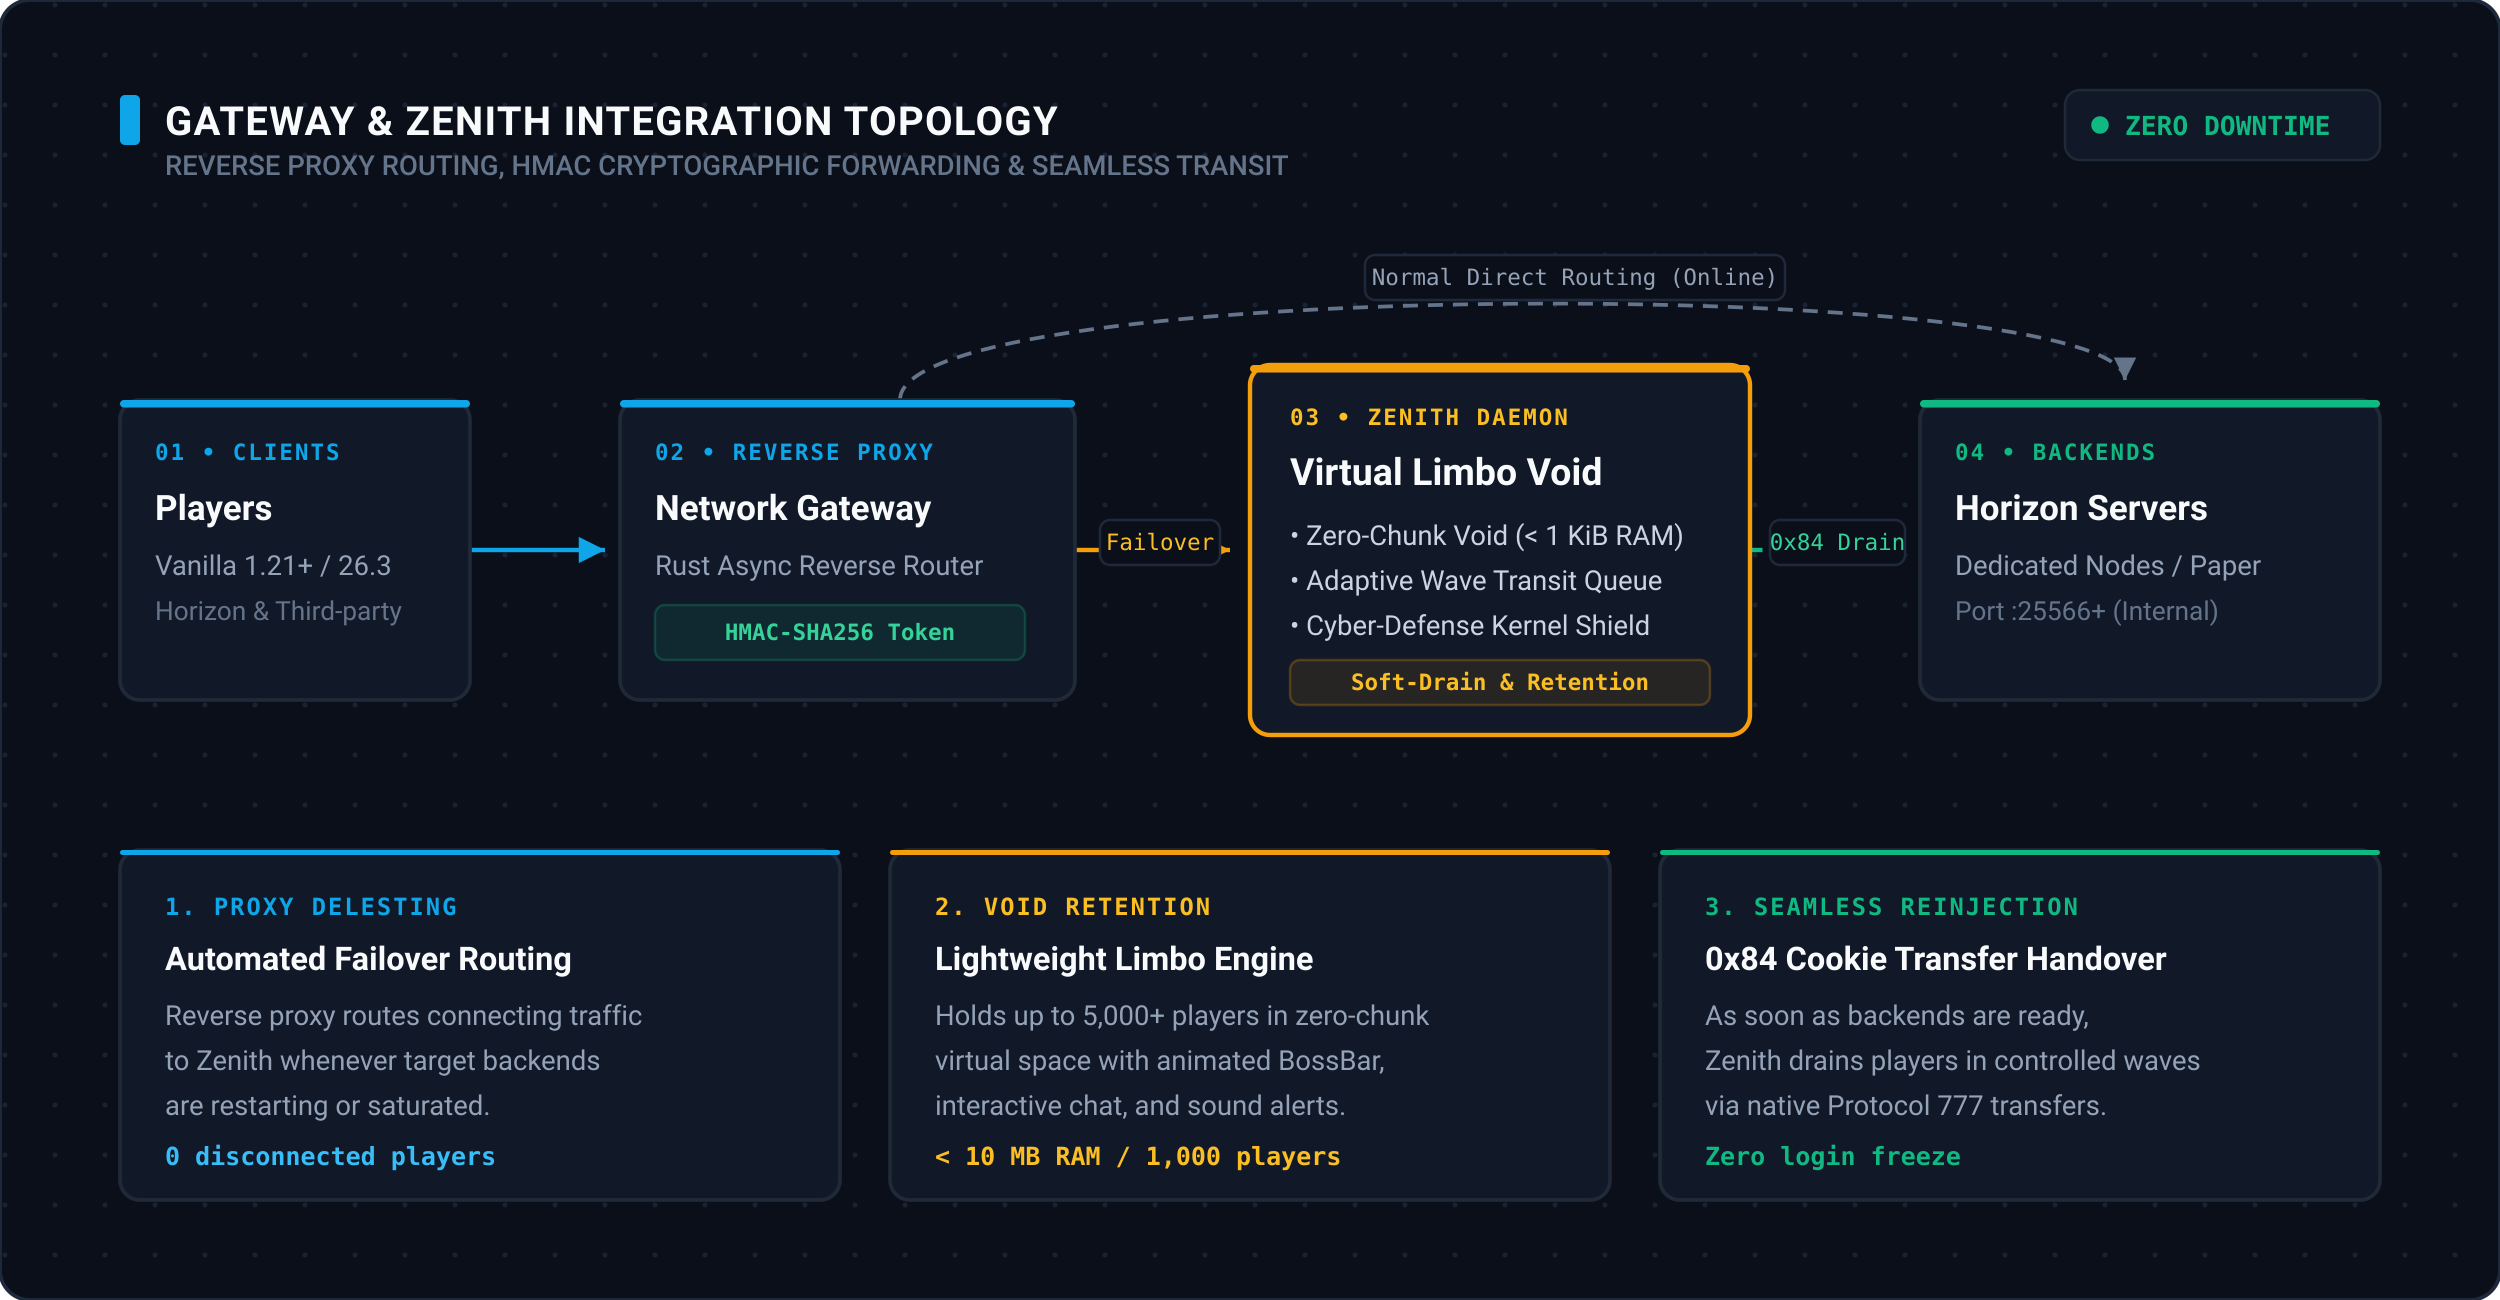
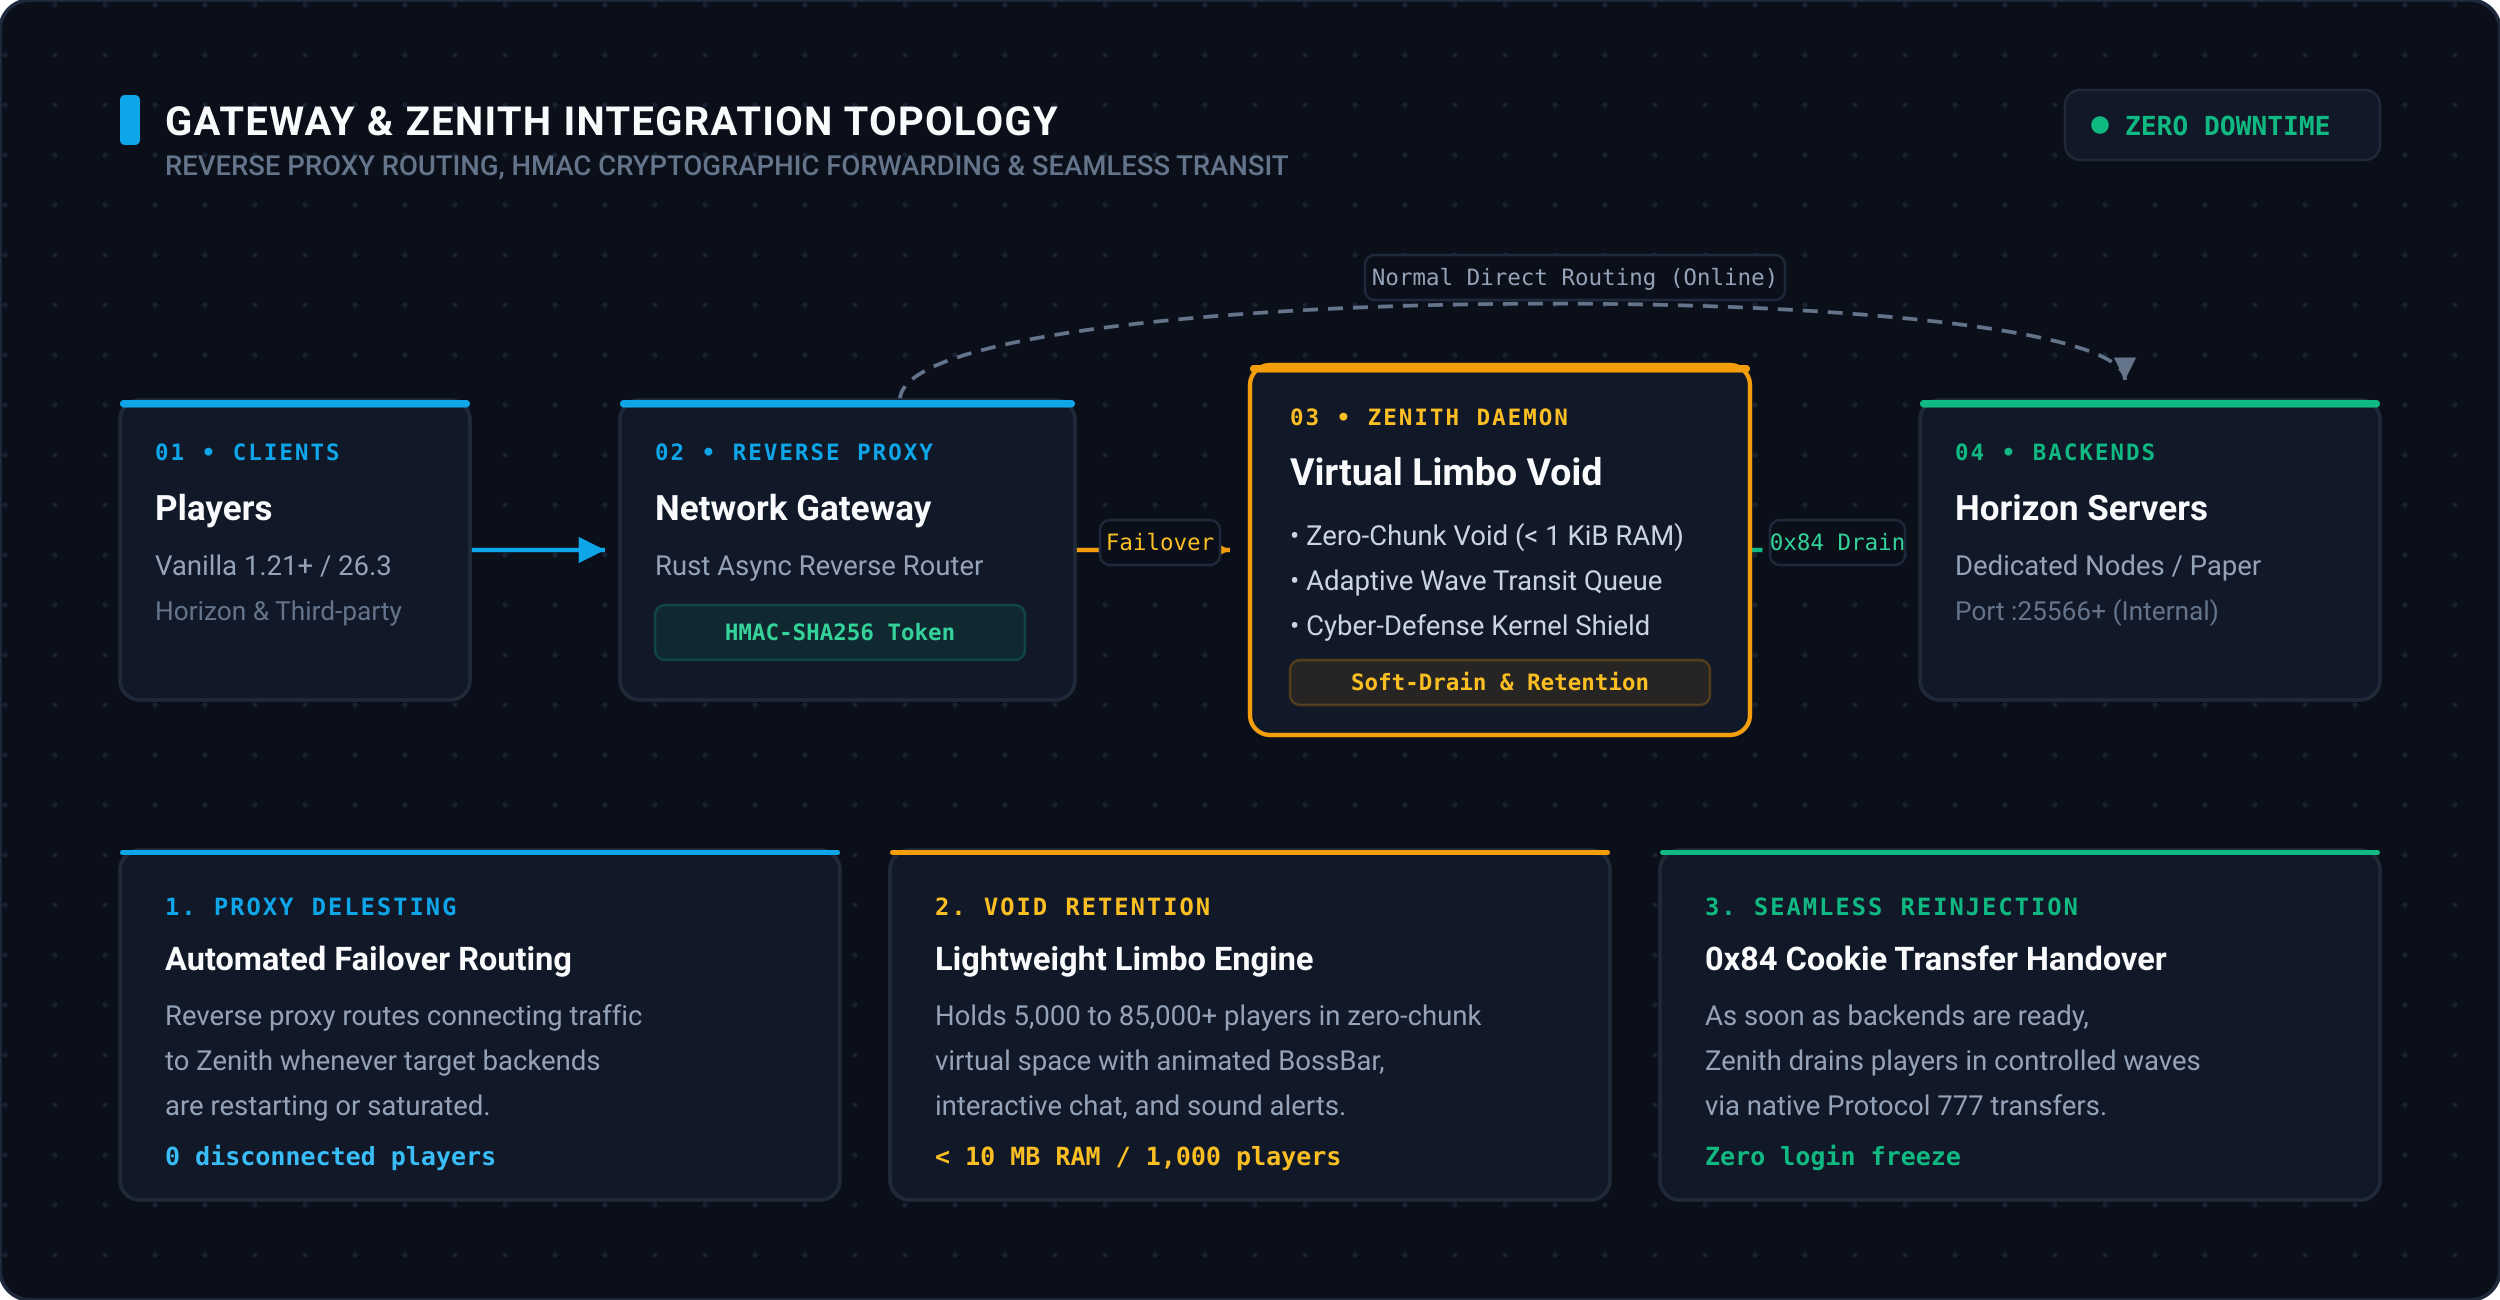
<svg xmlns="http://www.w3.org/2000/svg" viewBox="0 0 1000 520" width="100%" height="100%" role="img" aria-labelledby="mt-title mt-desc">
  <defs>
    <style>
      .sans { font-family: system-ui, -apple-system, BlinkMacSystemFont, 'Segoe UI', Roboto, sans-serif; }
      .mono { font-family: 'JetBrains Mono', Consolas, monospace; }
    </style>
    <pattern id="dotGridMt" width="20" height="20" patternUnits="userSpaceOnUse">
      <circle cx="2" cy="2" r="1" fill="#1e293b" fill-opacity="0.8" />
    </pattern>
    <marker id="mtCyan" markerWidth="8" markerHeight="8" refX="6" refY="4" orient="auto">
      <path d="M 0 1 L 6 4 L 0 7 Z" fill="#0ea5e9" />
    </marker>
    <marker id="mtAmber" markerWidth="8" markerHeight="8" refX="6" refY="4" orient="auto">
      <path d="M 0 1 L 6 4 L 0 7 Z" fill="#f59e0b" />
    </marker>
    <marker id="mtSlate" markerWidth="8" markerHeight="8" refX="6" refY="4" orient="auto">
      <path d="M 0 1 L 6 4 L 0 7 Z" fill="#64748b" />
    </marker>
    <marker id="mtGreen" markerWidth="8" markerHeight="8" refX="6" refY="4" orient="auto">
      <path d="M 0 1 L 6 4 L 0 7 Z" fill="#10b981" />
    </marker>
    <clipPath id="topo-clip-ref">
      <path d="M 1711.457 26.3 C 777.001 0.947 124.50 9.70 10174464.0 0.18 Z" />
    </clipPath>
  </defs>
  <rect width="1000" height="520" rx="12" fill="#0b0f19" />
  <rect width="1000" height="520" rx="12" fill="url(#dotGridMt)" />
  <rect width="1000" height="520" rx="12" fill="none" stroke="#1e293b" stroke-width="1.5" />
  <g transform="translate(48, 38)">
    <rect width="8" height="20" rx="2" fill="#0ea5e9" />
    <text x="18" y="16" class="sans" font-size="16" font-weight="700" fill="#f8fafc" letter-spacing="0.5">GATEWAY &amp; ZENITH INTEGRATION TOPOLOGY</text>
    <text x="18" y="32" class="sans" font-size="11" font-weight="500" fill="#64748b">REVERSE PROXY ROUTING, HMAC CRYPTOGRAPHIC FORWARDING &amp; SEAMLESS TRANSIT</text>
  </g>
  <g transform="translate(826, 36)">
    <rect width="126" height="28" rx="6" fill="#111827" stroke="#1f2937" stroke-width="1" />
    <circle cx="14" cy="14" r="3.5" fill="#10b981" />
    <text x="24" y="18" class="mono" font-size="10.5" font-weight="600" fill="#10b981">ZERO DOWNTIME</text>
  </g>
  <path d="M 360 160 C 360 110, 850 110, 850 152" fill="none" stroke="#64748b" stroke-width="1.5" stroke-dasharray="6 4" marker-end="url(#mtSlate)" />
  <rect x="546" y="102" width="168" height="18" rx="4" fill="#0b0f19" stroke="#1e293b" />
  <text x="630" y="114" class="mono" font-size="9" fill="#94a3b8" text-anchor="middle">Normal Direct Routing (Online)</text>
  <path d="M 430 220 L 492 220" fill="none" stroke="#f59e0b" stroke-width="1.75" marker-end="url(#mtAmber)" />
  <rect x="440" y="208" width="48" height="18" rx="4" fill="#0b0f19" stroke="#1e293b" />
  <text x="464" y="220" class="mono" font-size="9" fill="#fbbf24" text-anchor="middle">Failover</text>
  <path d="M 700 220 L 762 220" fill="none" stroke="#10b981" stroke-width="1.75" stroke-dasharray="5 3" marker-end="url(#mtGreen)" />
  <rect x="708" y="208" width="54" height="18" rx="4" fill="#0b0f19" stroke="#1e293b" />
  <text x="735" y="220" class="mono" font-size="9" fill="#34d399" text-anchor="middle">0x84 Drain</text>
  <path d="M 188 220 L 242 220" fill="none" stroke="#0ea5e9" stroke-width="1.75" marker-end="url(#mtCyan)" />
  <g transform="translate(48, 160)">
    <rect width="140" height="120" rx="8" fill="#111827" stroke="#1f2937" stroke-width="1.5" />
    <rect x="0" y="0" width="140" height="3" rx="1.5" fill="#0ea5e9" />
    <text x="14" y="24" class="mono" font-size="9" font-weight="700" fill="#0ea5e9" letter-spacing="0.8">01 • CLIENTS</text>
    <text x="14" y="48" class="sans" font-size="14" font-weight="700" fill="#f8fafc">Players</text>
    <text x="14" y="70" class="sans" font-size="11" fill="#94a3b8">Vanilla 1.21+ / 26.3</text>
    <text x="14" y="88" class="sans" font-size="10.5" fill="#64748b">Horizon &amp; Third-party</text>
  </g>
  <g transform="translate(248, 160)">
    <rect width="182" height="120" rx="8" fill="#111827" stroke="#1f2937" stroke-width="1.5" />
    <rect x="0" y="0" width="182" height="3" rx="1.5" fill="#0ea5e9" />
    <text x="14" y="24" class="mono" font-size="9" font-weight="700" fill="#0ea5e9" letter-spacing="0.8">02 • REVERSE PROXY</text>
    <text x="14" y="48" class="sans" font-size="14" font-weight="700" fill="#f8fafc">Network Gateway</text>
    <text x="14" y="70" class="sans" font-size="11" fill="#94a3b8">Rust Async Reverse Router</text>
    <rect x="14" y="82" width="148" height="22" rx="4" fill="#10b981" fill-opacity="0.1" stroke="#10b981" stroke-opacity="0.25" />
    <text x="88" y="96" class="mono" font-size="9" font-weight="600" fill="#34d399" text-anchor="middle">HMAC-SHA256 Token</text>
  </g>
  <g transform="translate(500, 146)">
    <rect width="200" height="148" rx="8" fill="#111827" stroke="#f59e0b" stroke-width="1.75" />
    <rect x="0" y="0" width="200" height="3" rx="1.5" fill="#f59e0b" />
    <text x="16" y="24" class="mono" font-size="9" font-weight="700" fill="#fbbf24" letter-spacing="0.8">03 • ZENITH DAEMON</text>
    <text x="16" y="48" class="sans" font-size="15" font-weight="700" fill="#f8fafc">Virtual Limbo Void</text>
    <text x="16" y="72" class="sans" font-size="11" fill="#cbd5e1">• Zero-Chunk Void (&lt; 1 KiB RAM)</text>
    <text x="16" y="90" class="sans" font-size="11" fill="#cbd5e1">• Adaptive Wave Transit Queue</text>
    <text x="16" y="108" class="sans" font-size="11" fill="#cbd5e1">• Cyber-Defense Kernel Shield</text>
    <rect x="16" y="118" width="168" height="18" rx="4" fill="#f59e0b" fill-opacity="0.1" stroke="#f59e0b" stroke-opacity="0.25" />
    <text x="100" y="130" class="mono" font-size="9" font-weight="600" fill="#fbbf24" text-anchor="middle">Soft-Drain &amp; Retention</text>
  </g>
  <g transform="translate(768, 160)">
    <rect width="184" height="120" rx="8" fill="#111827" stroke="#1f2937" stroke-width="1.5" />
    <rect x="0" y="0" width="184" height="3" rx="1.5" fill="#10b981" />
    <text x="14" y="24" class="mono" font-size="9" font-weight="700" fill="#10b981" letter-spacing="0.8">04 • BACKENDS</text>
    <text x="14" y="48" class="sans" font-size="14" font-weight="700" fill="#f8fafc">Horizon Servers</text>
    <text x="14" y="70" class="sans" font-size="11" fill="#94a3b8">Dedicated Nodes / Paper</text>
    <text x="14" y="88" class="sans" font-size="10.5" fill="#64748b">Port :25566+ (Internal)</text>
  </g>
  <g transform="translate(48, 340)">
    <rect width="288" height="140" rx="8" fill="#111827" stroke="#1f2937" stroke-width="1.5" />
    <rect x="0" y="0" width="288" height="2" rx="1" fill="#0ea5e9" />
    <text x="18" y="26" class="mono" font-size="9.5" font-weight="700" fill="#0ea5e9" letter-spacing="0.8">1. PROXY DELESTING</text>
    <text x="18" y="48" class="sans" font-size="13" font-weight="700" fill="#f8fafc">Automated Failover Routing</text>
    <text x="18" y="70" class="sans" font-size="11" fill="#94a3b8">Reverse proxy routes connecting traffic</text>
    <text x="18" y="88" class="sans" font-size="11" fill="#94a3b8">to Zenith whenever target backends</text>
    <text x="18" y="106" class="sans" font-size="11" fill="#94a3b8">are restarting or saturated.</text>
    <text x="18" y="126" class="mono" font-size="10" font-weight="600" fill="#38bdf8">0 disconnected players</text>
  </g>
  <g transform="translate(356, 340)">
    <rect width="288" height="140" rx="8" fill="#111827" stroke="#1f2937" stroke-width="1.5" />
    <rect x="0" y="0" width="288" height="2" rx="1" fill="#f59e0b" />
    <text x="18" y="26" class="mono" font-size="9.5" font-weight="700" fill="#fbbf24" letter-spacing="0.8">2. VOID RETENTION</text>
    <text x="18" y="48" class="sans" font-size="13" font-weight="700" fill="#f8fafc">Lightweight Limbo Engine</text>
-     <text x="18" y="70" class="sans" font-size="11" fill="#94a3b8">Holds up to 5,000+ players in zero-chunk</text>
+     <text x="18" y="70" class="sans" font-size="11" fill="#94a3b8">Holds 5,000 to 85,000+ players in zero-chunk</text>
    <text x="18" y="88" class="sans" font-size="11" fill="#94a3b8">virtual space with animated BossBar,</text>
    <text x="18" y="106" class="sans" font-size="11" fill="#94a3b8">interactive chat, and sound alerts.</text>
    <text x="18" y="126" class="mono" font-size="10" font-weight="600" fill="#fbbf24">&lt; 10 MB RAM / 1,000 players</text>
  </g>
  <g transform="translate(664, 340)">
    <rect width="288" height="140" rx="8" fill="#111827" stroke="#1f2937" stroke-width="1.5" />
    <rect x="0" y="0" width="288" height="2" rx="1" fill="#10b981" />
    <text x="18" y="26" class="mono" font-size="9.5" font-weight="700" fill="#10b981" letter-spacing="0.8">3. SEAMLESS REINJECTION</text>
    <text x="18" y="48" class="sans" font-size="13" font-weight="700" fill="#f8fafc">0x84 Cookie Transfer Handover</text>
    <text x="18" y="70" class="sans" font-size="11" fill="#94a3b8">As soon as backends are ready,</text>
    <text x="18" y="88" class="sans" font-size="11" fill="#94a3b8">Zenith drains players in controlled waves</text>
    <text x="18" y="106" class="sans" font-size="11" fill="#94a3b8">via native Protocol 777 transfers.</text>
    <text x="18" y="126" class="mono" font-size="10" font-weight="600" fill="#10b981">Zero login freeze</text>
  </g>
</svg>
